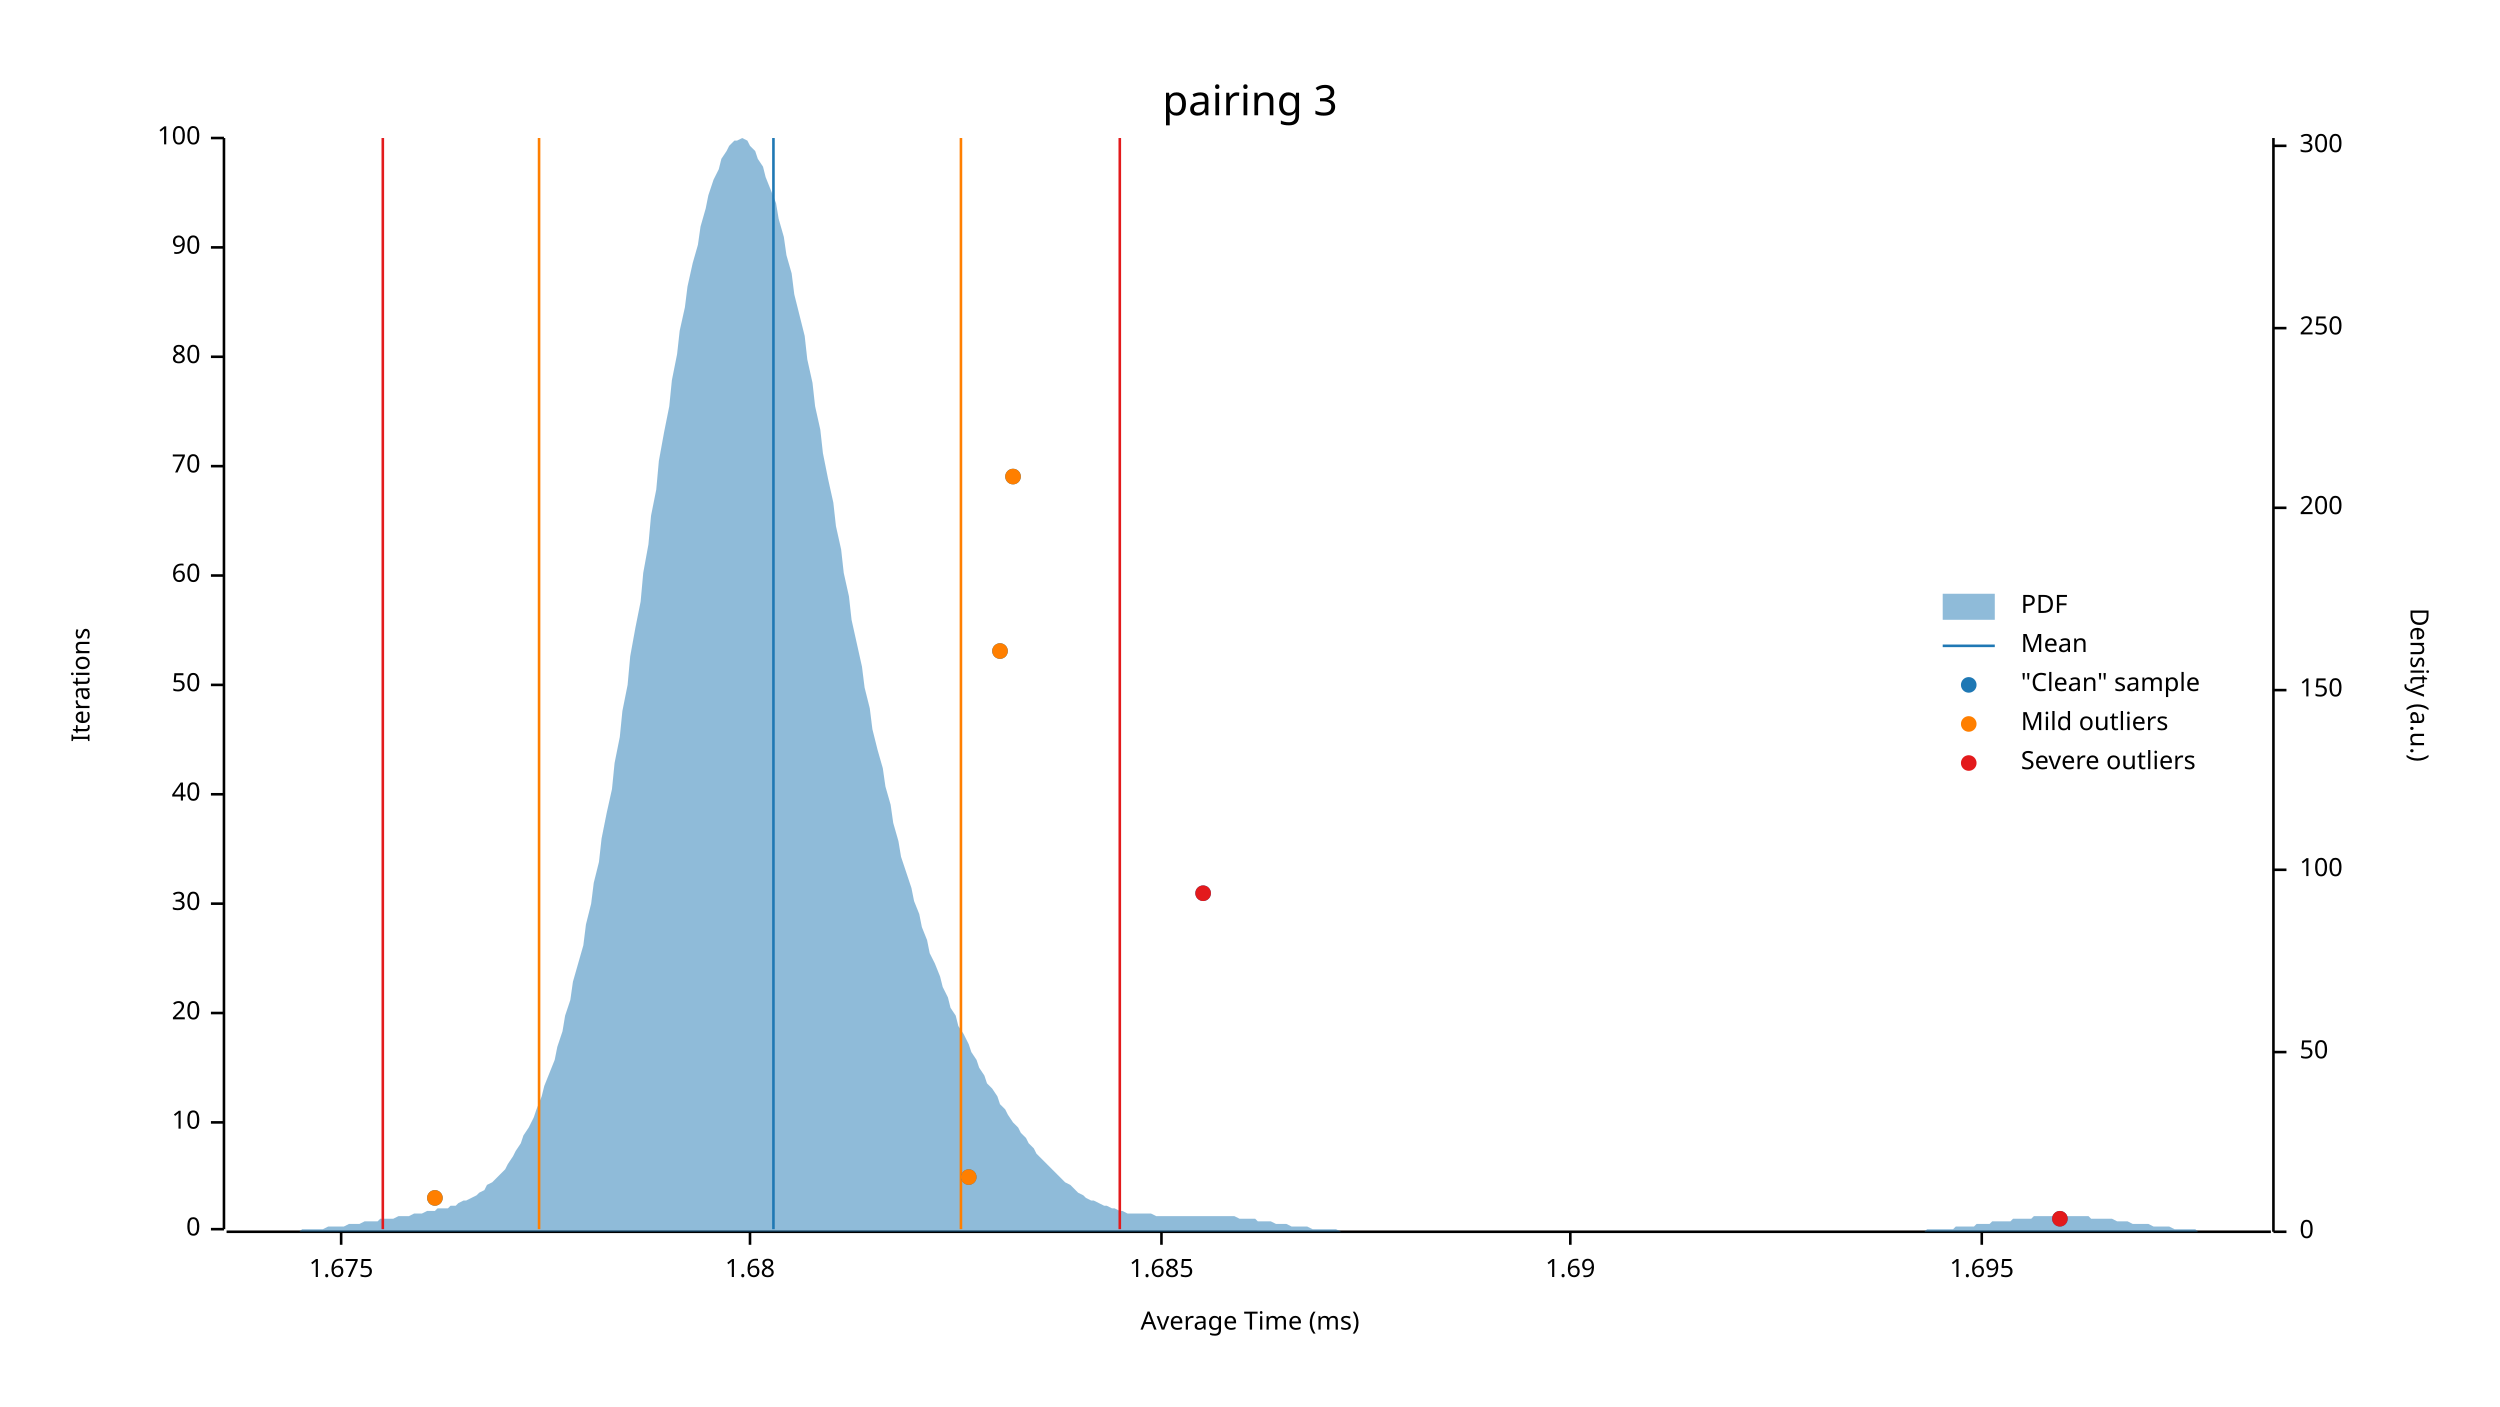
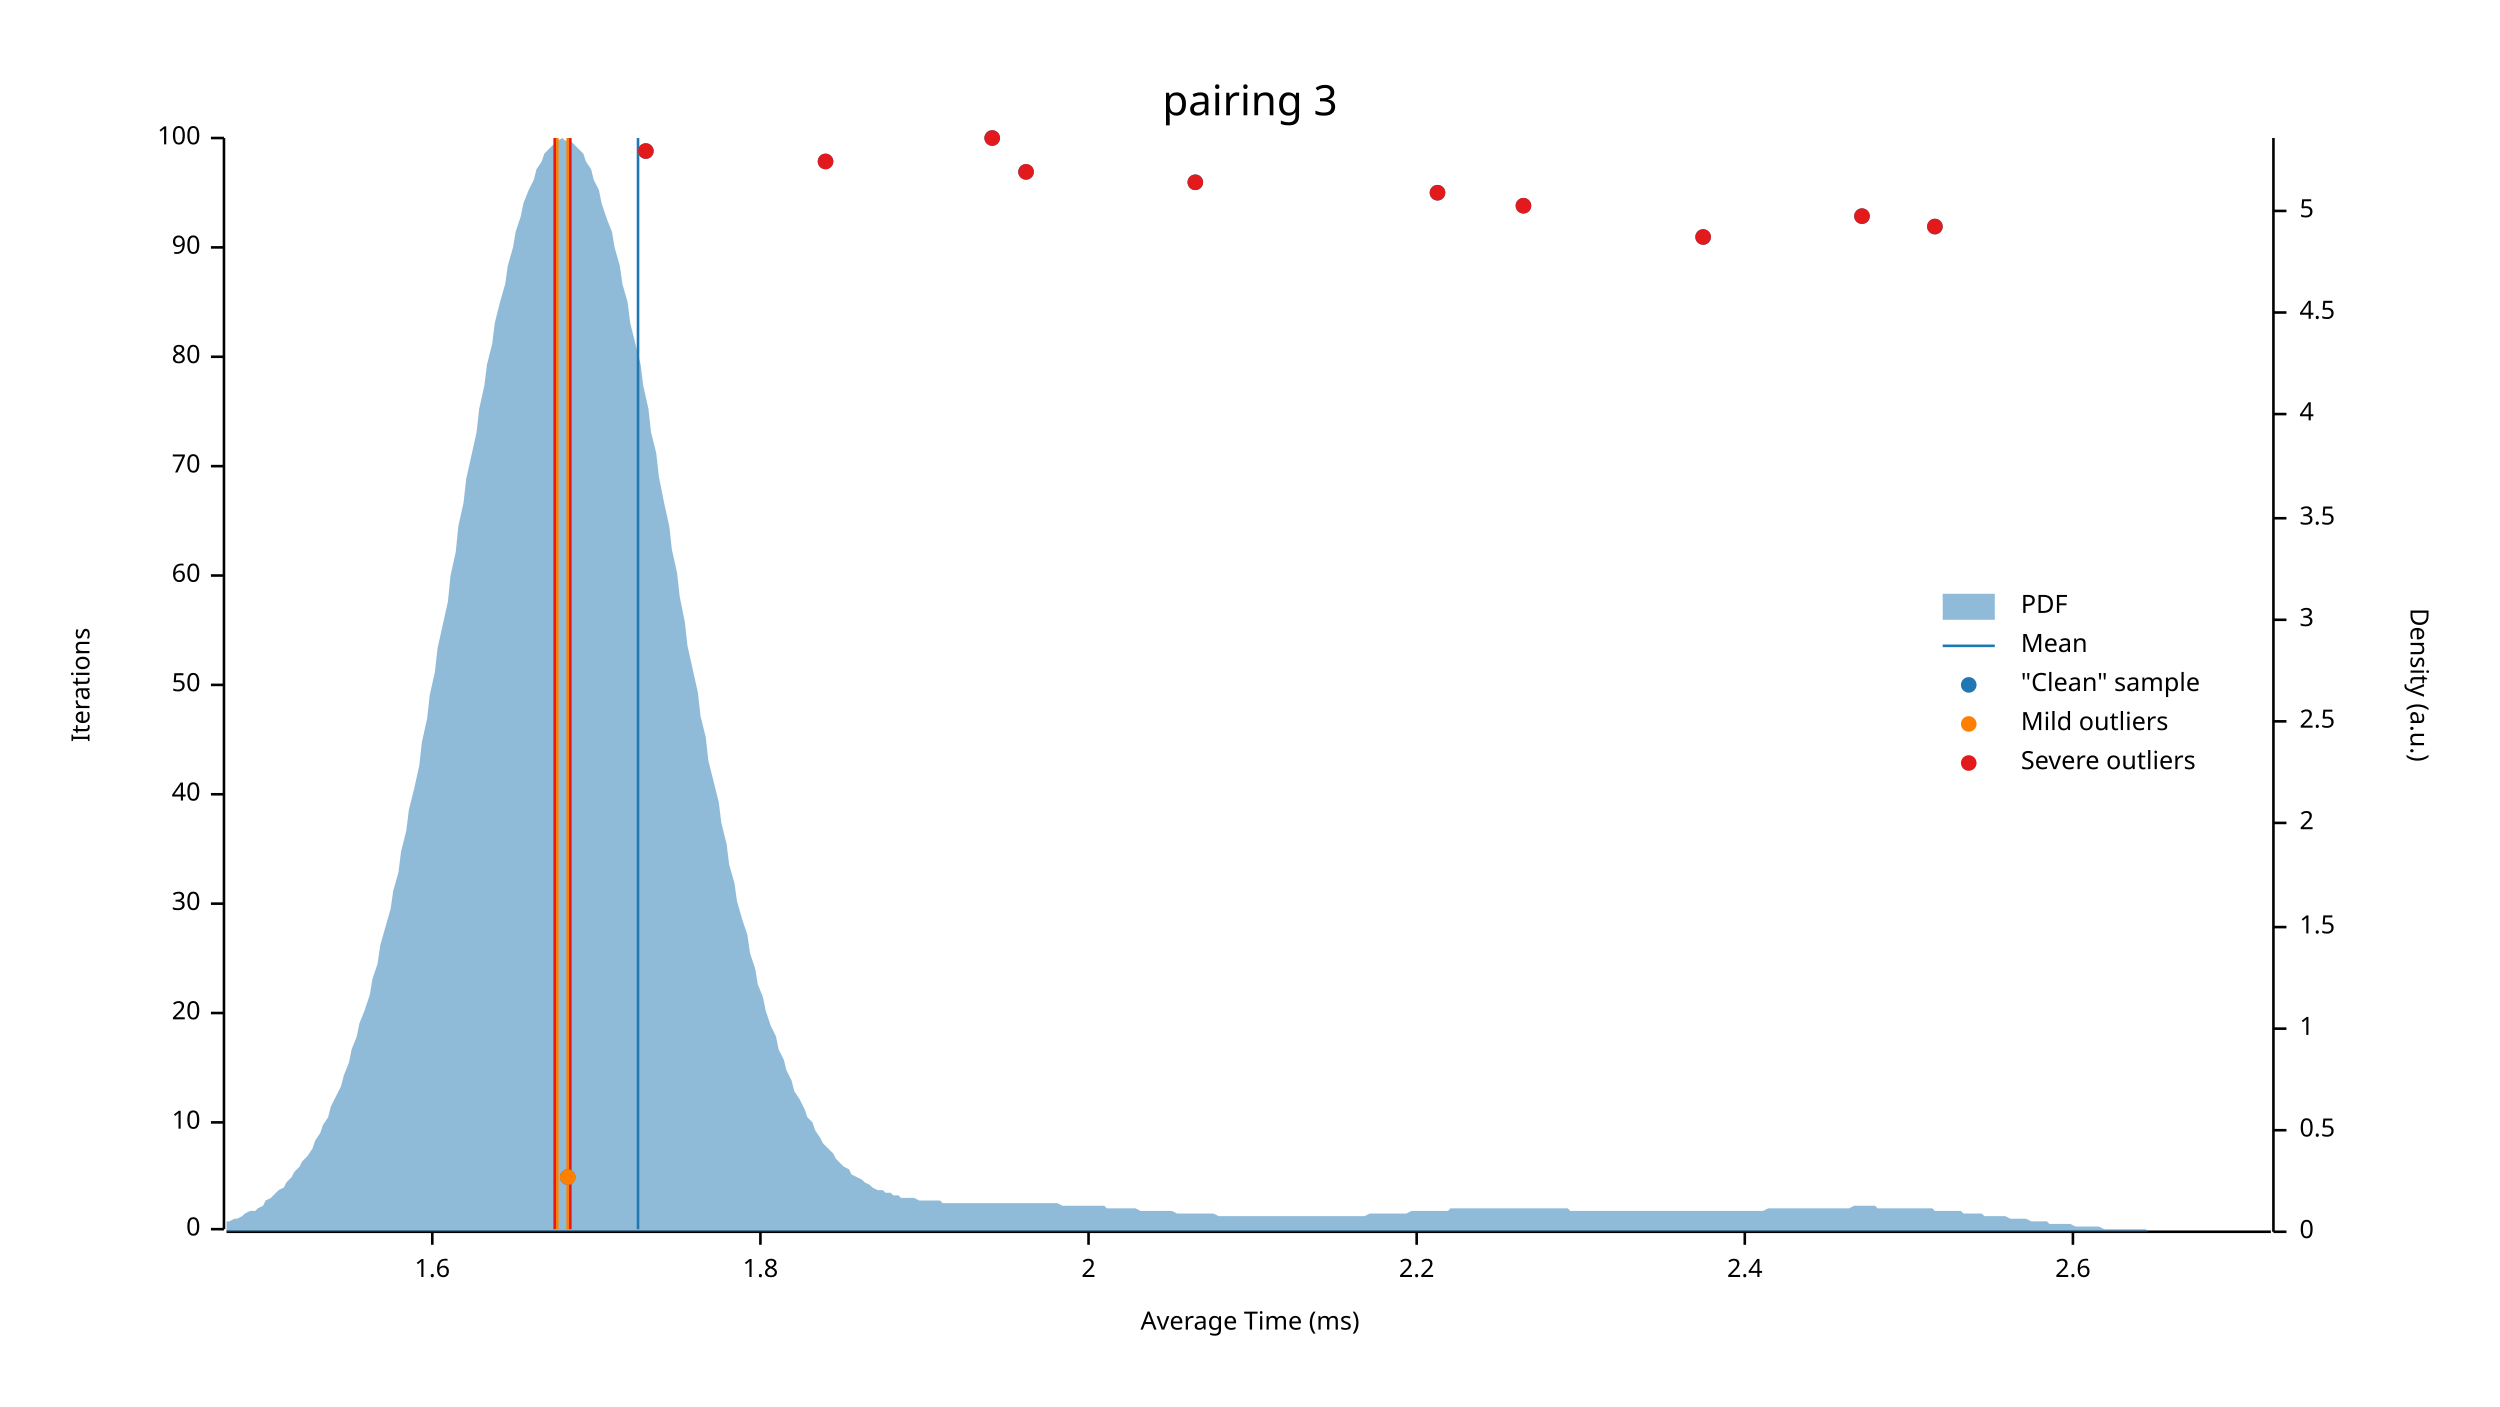
<svg xmlns="http://www.w3.org/2000/svg" width="960" height="540" viewBox="0 0 960 540">
  <text x="480" y="32" dy="0.76em" text-anchor="middle" font-family="sans-serif" font-size="16.129" opacity="1" fill="#000000">
pairing 3
</text>
  <text x="27" y="263" dy="0.76em" text-anchor="middle" font-family="sans-serif" font-size="9.677" opacity="1" fill="#000000" transform="rotate(270, 27, 263)">
Iterations
</text>
  <text x="480" y="513" dy="-0.5ex" text-anchor="middle" font-family="sans-serif" font-size="9.677" opacity="1" fill="#000000">
Average Time (ms)
</text>
  <polyline fill="none" opacity="1" stroke="#000000" stroke-width="1" points="86,53 86,472 " />
  <text x="77" y="472" dy="0.5ex" text-anchor="end" font-family="sans-serif" font-size="9.677" opacity="1" fill="#000000">
0
</text>
  <polyline fill="none" opacity="1" stroke="#000000" stroke-width="1" points="81,472 86,472 " />
  <text x="77" y="431" dy="0.5ex" text-anchor="end" font-family="sans-serif" font-size="9.677" opacity="1" fill="#000000">
10
</text>
  <polyline fill="none" opacity="1" stroke="#000000" stroke-width="1" points="81,431 86,431 " />
  <text x="77" y="389" dy="0.5ex" text-anchor="end" font-family="sans-serif" font-size="9.677" opacity="1" fill="#000000">
20
</text>
  <polyline fill="none" opacity="1" stroke="#000000" stroke-width="1" points="81,389 86,389 " />
  <text x="77" y="347" dy="0.5ex" text-anchor="end" font-family="sans-serif" font-size="9.677" opacity="1" fill="#000000">
30
</text>
  <polyline fill="none" opacity="1" stroke="#000000" stroke-width="1" points="81,347 86,347 " />
  <text x="77" y="305" dy="0.5ex" text-anchor="end" font-family="sans-serif" font-size="9.677" opacity="1" fill="#000000">
40
</text>
  <polyline fill="none" opacity="1" stroke="#000000" stroke-width="1" points="81,305 86,305 " />
  <text x="77" y="263" dy="0.5ex" text-anchor="end" font-family="sans-serif" font-size="9.677" opacity="1" fill="#000000">
50
</text>
  <polyline fill="none" opacity="1" stroke="#000000" stroke-width="1" points="81,263 86,263 " />
  <text x="77" y="221" dy="0.5ex" text-anchor="end" font-family="sans-serif" font-size="9.677" opacity="1" fill="#000000">
60
</text>
  <polyline fill="none" opacity="1" stroke="#000000" stroke-width="1" points="81,221 86,221 " />
  <text x="77" y="179" dy="0.5ex" text-anchor="end" font-family="sans-serif" font-size="9.677" opacity="1" fill="#000000">
70
</text>
  <polyline fill="none" opacity="1" stroke="#000000" stroke-width="1" points="81,179 86,179 " />
  <text x="77" y="137" dy="0.5ex" text-anchor="end" font-family="sans-serif" font-size="9.677" opacity="1" fill="#000000">
80
</text>
  <polyline fill="none" opacity="1" stroke="#000000" stroke-width="1" points="81,137 86,137 " />
  <text x="77" y="95" dy="0.5ex" text-anchor="end" font-family="sans-serif" font-size="9.677" opacity="1" fill="#000000">
90
</text>
  <polyline fill="none" opacity="1" stroke="#000000" stroke-width="1" points="81,95 86,95 " />
  <text x="77" y="53" dy="0.5ex" text-anchor="end" font-family="sans-serif" font-size="9.677" opacity="1" fill="#000000">
100
</text>
  <polyline fill="none" opacity="1" stroke="#000000" stroke-width="1" points="81,53 86,53 " />
  <polyline fill="none" opacity="1" stroke="#000000" stroke-width="1" points="87,473 872,473 " />
-   <text x="131" y="483" dy="0.76em" text-anchor="middle" font-family="sans-serif" font-size="9.677" opacity="1" fill="#000000">
- 1.675
+   <text x="166" y="483" dy="0.76em" text-anchor="middle" font-family="sans-serif" font-size="9.677" opacity="1" fill="#000000">
+ 1.6
</text>
-   <polyline fill="none" opacity="1" stroke="#000000" stroke-width="1" points="131,473 131,478 " />
-   <text x="288" y="483" dy="0.76em" text-anchor="middle" font-family="sans-serif" font-size="9.677" opacity="1" fill="#000000">
- 1.68
+   <polyline fill="none" opacity="1" stroke="#000000" stroke-width="1" points="166,473 166,478 " />
+   <text x="292" y="483" dy="0.76em" text-anchor="middle" font-family="sans-serif" font-size="9.677" opacity="1" fill="#000000">
+ 1.8
</text>
-   <polyline fill="none" opacity="1" stroke="#000000" stroke-width="1" points="288,473 288,478 " />
-   <text x="446" y="483" dy="0.76em" text-anchor="middle" font-family="sans-serif" font-size="9.677" opacity="1" fill="#000000">
- 1.685
+   <polyline fill="none" opacity="1" stroke="#000000" stroke-width="1" points="292,473 292,478 " />
+   <text x="418" y="483" dy="0.76em" text-anchor="middle" font-family="sans-serif" font-size="9.677" opacity="1" fill="#000000">
+ 2
</text>
-   <polyline fill="none" opacity="1" stroke="#000000" stroke-width="1" points="446,473 446,478 " />
-   <text x="603" y="483" dy="0.76em" text-anchor="middle" font-family="sans-serif" font-size="9.677" opacity="1" fill="#000000">
- 1.69
+   <polyline fill="none" opacity="1" stroke="#000000" stroke-width="1" points="418,473 418,478 " />
+   <text x="544" y="483" dy="0.76em" text-anchor="middle" font-family="sans-serif" font-size="9.677" opacity="1" fill="#000000">
+ 2.2
</text>
-   <polyline fill="none" opacity="1" stroke="#000000" stroke-width="1" points="603,473 603,478 " />
-   <text x="761" y="483" dy="0.76em" text-anchor="middle" font-family="sans-serif" font-size="9.677" opacity="1" fill="#000000">
- 1.695
+   <polyline fill="none" opacity="1" stroke="#000000" stroke-width="1" points="544,473 544,478 " />
+   <text x="670" y="483" dy="0.76em" text-anchor="middle" font-family="sans-serif" font-size="9.677" opacity="1" fill="#000000">
+ 2.4
</text>
-   <polyline fill="none" opacity="1" stroke="#000000" stroke-width="1" points="761,473 761,478 " />
+   <polyline fill="none" opacity="1" stroke="#000000" stroke-width="1" points="670,473 670,478 " />
+   <text x="796" y="483" dy="0.76em" text-anchor="middle" font-family="sans-serif" font-size="9.677" opacity="1" fill="#000000">
+ 2.6
+ </text>
+   <polyline fill="none" opacity="1" stroke="#000000" stroke-width="1" points="796,473 796,478 " />
  <text x="933" y="263" dy="0.76em" text-anchor="middle" font-family="sans-serif" font-size="9.677" opacity="1" fill="#000000" transform="rotate(90, 933, 263)">
Density (a.u.)
</text>
  <polyline fill="none" opacity="1" stroke="#000000" stroke-width="1" points="873,53 873,473 " />
  <text x="883" y="473" dy="0.5ex" text-anchor="start" font-family="sans-serif" font-size="9.677" opacity="1" fill="#000000">
0
</text>
  <polyline fill="none" opacity="1" stroke="#000000" stroke-width="1" points="873,473 878,473 " />
-   <text x="883" y="404" dy="0.5ex" text-anchor="start" font-family="sans-serif" font-size="9.677" opacity="1" fill="#000000">
- 50
+   <text x="883" y="434" dy="0.5ex" text-anchor="start" font-family="sans-serif" font-size="9.677" opacity="1" fill="#000000">
+ 0.5
</text>
-   <polyline fill="none" opacity="1" stroke="#000000" stroke-width="1" points="873,404 878,404 " />
-   <text x="883" y="334" dy="0.5ex" text-anchor="start" font-family="sans-serif" font-size="9.677" opacity="1" fill="#000000">
- 100
+   <polyline fill="none" opacity="1" stroke="#000000" stroke-width="1" points="873,434 878,434 " />
+   <text x="883" y="395" dy="0.5ex" text-anchor="start" font-family="sans-serif" font-size="9.677" opacity="1" fill="#000000">
+ 1
</text>
-   <polyline fill="none" opacity="1" stroke="#000000" stroke-width="1" points="873,334 878,334 " />
-   <text x="883" y="265" dy="0.5ex" text-anchor="start" font-family="sans-serif" font-size="9.677" opacity="1" fill="#000000">
- 150
+   <polyline fill="none" opacity="1" stroke="#000000" stroke-width="1" points="873,395 878,395 " />
+   <text x="883" y="356" dy="0.5ex" text-anchor="start" font-family="sans-serif" font-size="9.677" opacity="1" fill="#000000">
+ 1.5
</text>
-   <polyline fill="none" opacity="1" stroke="#000000" stroke-width="1" points="873,265 878,265 " />
-   <text x="883" y="195" dy="0.5ex" text-anchor="start" font-family="sans-serif" font-size="9.677" opacity="1" fill="#000000">
- 200
+   <polyline fill="none" opacity="1" stroke="#000000" stroke-width="1" points="873,356 878,356 " />
+   <text x="883" y="316" dy="0.5ex" text-anchor="start" font-family="sans-serif" font-size="9.677" opacity="1" fill="#000000">
+ 2
</text>
-   <polyline fill="none" opacity="1" stroke="#000000" stroke-width="1" points="873,195 878,195 " />
-   <text x="883" y="126" dy="0.5ex" text-anchor="start" font-family="sans-serif" font-size="9.677" opacity="1" fill="#000000">
- 250
+   <polyline fill="none" opacity="1" stroke="#000000" stroke-width="1" points="873,316 878,316 " />
+   <text x="883" y="277" dy="0.5ex" text-anchor="start" font-family="sans-serif" font-size="9.677" opacity="1" fill="#000000">
+ 2.5
</text>
-   <polyline fill="none" opacity="1" stroke="#000000" stroke-width="1" points="873,126 878,126 " />
-   <text x="883" y="56" dy="0.5ex" text-anchor="start" font-family="sans-serif" font-size="9.677" opacity="1" fill="#000000">
- 300
+   <polyline fill="none" opacity="1" stroke="#000000" stroke-width="1" points="873,277 878,277 " />
+   <text x="883" y="238" dy="0.5ex" text-anchor="start" font-family="sans-serif" font-size="9.677" opacity="1" fill="#000000">
+ 3
</text>
-   <polyline fill="none" opacity="1" stroke="#000000" stroke-width="1" points="873,56 878,56 " />
-   <polygon opacity="0.5" fill="#1F78B4" points="87,473 88,473 90,473 91,473 93,473 94,473 96,473 98,473 99,473 101,473 102,473 104,473 105,473 107,473 109,473 110,473 112,473 113,473 115,473 116,472 118,472 120,472 121,472 123,472 124,472 126,471 127,471 129,471 131,471 132,471 134,470 135,470 137,470 138,470 140,469 142,469 143,469 145,469 146,468 148,468 150,468 151,468 153,467 154,467 156,467 157,467 159,466 161,466 162,466 164,465 165,465 167,465 168,464 170,464 172,464 173,463 175,463 176,462 178,461 179,461 181,460 183,459 184,458 186,457 187,455 189,454 190,453 192,451 194,449 195,447 197,444 198,442 200,439 201,436 203,433 205,429 206,426 208,421 209,417 211,412 213,407 214,402 216,396 217,390 219,384 220,377 222,370 224,363 225,355 227,347 228,339 230,331 231,322 233,312 235,303 236,293 238,283 239,273 241,263 242,252 244,241 246,231 247,220 249,209 250,198 252,188 253,177 255,166 257,156 258,146 260,136 261,127 263,118 264,110 266,101 268,94 269,87 271,80 272,75 274,69 276,65 277,61 279,58 280,56 282,54 283,54 285,53 287,54 288,56 290,58 291,61 293,64 294,68 296,73 298,78 299,84 301,91 302,98 304,105 305,113 307,121 309,129 310,138 312,147 313,156 315,165 316,174 318,184 320,193 321,202 323,211 324,220 326,229 327,238 329,247 331,256 332,264 334,272 335,280 337,288 339,295 340,302 342,309 343,316 345,323 346,329 348,335 350,341 351,346 353,351 354,356 356,361 357,366 359,370 361,375 362,379 364,383 365,387 367,390 368,394 370,397 372,401 373,404 375,407 376,410 378,413 379,416 381,418 383,421 384,424 386,426 387,428 389,431 391,433 392,435 394,437 395,439 397,441 398,443 400,445 402,447 403,448 405,450 406,451 408,453 409,454 411,455 413,457 414,458 416,459 417,460 419,461 420,461 422,462 424,463 425,463 427,464 428,464 430,465 431,465 433,466 435,466 436,466 438,466 439,466 441,466 442,466 444,467 446,467 447,467 449,467 450,467 452,467 454,467 455,467 457,467 458,467 460,467 461,467 463,467 465,467 466,467 468,467 469,467 471,467 472,467 474,467 476,468 477,468 479,468 480,468 482,468 483,469 485,469 487,469 488,469 490,470 491,470 493,470 494,470 496,471 498,471 499,471 501,471 502,471 504,472 505,472 507,472 509,472 510,472 512,472 513,472 515,473 517,473 518,473 520,473 521,473 523,473 524,473 526,473 528,473 529,473 531,473 532,473 534,473 535,473 537,473 539,473 540,473 542,473 543,473 545,473 546,473 548,473 550,473 551,473 553,473 554,473 556,473 557,473 559,473 561,473 562,473 564,473 565,473 567,473 568,473 570,473 572,473 573,473 575,473 576,473 578,473 580,473 581,473 583,473 584,473 586,473 587,473 589,473 591,473 592,473 594,473 595,473 597,473 598,473 600,473 602,473 603,473 605,473 606,473 608,473 609,473 611,473 613,473 614,473 616,473 617,473 619,473 620,473 622,473 624,473 625,473 627,473 628,473 630,473 632,473 633,473 635,473 636,473 638,473 639,473 641,473 643,473 644,473 646,473 647,473 649,473 650,473 652,473 654,473 655,473 657,473 658,473 660,473 661,473 663,473 665,473 666,473 668,473 669,473 671,473 672,473 674,473 676,473 677,473 679,473 680,473 682,473 683,473 685,473 687,473 688,473 690,473 691,473 693,473 695,473 696,473 698,473 699,473 701,473 702,473 704,473 706,473 707,473 709,473 710,473 712,473 713,473 715,473 717,473 718,473 720,473 721,473 723,473 724,473 726,473 728,473 729,473 731,473 732,473 734,473 735,473 737,473 739,473 740,472 742,472 743,472 745,472 746,472 748,472 750,472 751,471 753,471 754,471 756,471 758,471 759,470 761,470 762,470 764,470 765,469 767,469 769,469 770,469 772,469 773,468 775,468 776,468 778,468 780,468 781,467 783,467 784,467 786,467 787,467 789,467 791,467 792,467 794,467 795,467 797,467 798,467 800,467 802,467 803,468 805,468 806,468 808,468 809,468 811,468 813,469 814,469 816,469 817,469 819,470 821,470 822,470 824,470 825,470 827,471 828,471 830,471 832,471 833,471 835,472 836,472 838,472 839,472 841,472 843,472 844,473 846,473 847,473 849,473 850,473 852,473 854,473 855,473 857,473 858,473 860,473 861,473 863,473 865,473 866,473 868,473 869,473 871,473 873,473 873,473 87,473 " />
-   <polyline fill="none" opacity="1" stroke="#1F78B4" stroke-width="1" points="297,472 297,53 " />
-   <polyline fill="none" opacity="1" stroke="#FF7F00" stroke-width="1" points="207,472 207,53 " />
-   <polyline fill="none" opacity="1" stroke="#FF7F00" stroke-width="1" points="369,472 369,53 " />
-   <polyline fill="none" opacity="1" stroke="#E31A1C" stroke-width="1" points="147,472 147,53 " />
-   <polyline fill="none" opacity="1" stroke="#E31A1C" stroke-width="1" points="430,472 430,53 " />
-   <circle cx="791" cy="468" r="3" opacity="1" fill="#1F78B4" stroke="none" stroke-width="1" />
-   <circle cx="167" cy="460" r="3" opacity="1" fill="#1F78B4" stroke="none" stroke-width="1" />
-   <circle cx="372" cy="452" r="3" opacity="1" fill="#1F78B4" stroke="none" stroke-width="1" />
-   <circle cx="462" cy="343" r="3" opacity="1" fill="#1F78B4" stroke="none" stroke-width="1" />
-   <circle cx="384" cy="250" r="3" opacity="1" fill="#1F78B4" stroke="none" stroke-width="1" />
-   <circle cx="389" cy="183" r="3" opacity="1" fill="#1F78B4" stroke="none" stroke-width="1" />
-   <circle cx="167" cy="460" r="3" opacity="1" fill="#FF7F00" stroke="none" stroke-width="1" />
-   <circle cx="372" cy="452" r="3" opacity="1" fill="#FF7F00" stroke="none" stroke-width="1" />
-   <circle cx="384" cy="250" r="3" opacity="1" fill="#FF7F00" stroke="none" stroke-width="1" />
-   <circle cx="389" cy="183" r="3" opacity="1" fill="#FF7F00" stroke="none" stroke-width="1" />
-   <circle cx="791" cy="468" r="3" opacity="1" fill="#E31A1C" stroke="none" stroke-width="1" />
-   <circle cx="462" cy="343" r="3" opacity="1" fill="#E31A1C" stroke="none" stroke-width="1" />
+   <polyline fill="none" opacity="1" stroke="#000000" stroke-width="1" points="873,238 878,238 " />
+   <text x="883" y="199" dy="0.5ex" text-anchor="start" font-family="sans-serif" font-size="9.677" opacity="1" fill="#000000">
+ 3.5
+ </text>
+   <polyline fill="none" opacity="1" stroke="#000000" stroke-width="1" points="873,199 878,199 " />
+   <text x="883" y="159" dy="0.5ex" text-anchor="start" font-family="sans-serif" font-size="9.677" opacity="1" fill="#000000">
+ 4
+ </text>
+   <polyline fill="none" opacity="1" stroke="#000000" stroke-width="1" points="873,159 878,159 " />
+   <text x="883" y="120" dy="0.5ex" text-anchor="start" font-family="sans-serif" font-size="9.677" opacity="1" fill="#000000">
+ 4.5
+ </text>
+   <polyline fill="none" opacity="1" stroke="#000000" stroke-width="1" points="873,120 878,120 " />
+   <text x="883" y="81" dy="0.5ex" text-anchor="start" font-family="sans-serif" font-size="9.677" opacity="1" fill="#000000">
+ 5
+ </text>
+   <polyline fill="none" opacity="1" stroke="#000000" stroke-width="1" points="873,81 878,81 " />
+   <polygon opacity="0.5" fill="#1F78B4" points="87,469 88,469 90,468 91,468 93,467 94,466 96,465 98,465 99,464 101,463 102,461 104,460 105,459 107,457 109,456 110,454 112,452 113,450 115,448 116,446 118,444 120,441 121,438 123,435 124,432 126,429 127,425 129,421 131,417 132,413 134,408 135,403 137,398 138,393 140,388 142,382 143,376 145,370 146,363 148,356 150,349 151,342 153,335 154,327 156,319 157,311 159,303 161,294 162,285 164,276 165,267 167,258 168,249 170,240 172,231 173,221 175,212 176,202 178,193 179,184 181,175 183,166 184,157 186,148 187,140 189,132 190,124 192,116 194,109 195,102 197,95 198,89 200,83 201,78 203,73 205,69 206,65 208,62 209,59 211,57 213,55 214,54 216,53 217,54 219,54 220,55 222,57 224,59 225,62 227,65 228,69 230,73 231,78 233,84 235,89 236,95 238,102 239,109 241,116 242,124 244,132 246,140 247,148 249,157 250,166 252,174 253,183 255,193 257,202 258,211 260,220 261,229 263,239 264,248 266,257 268,266 269,275 271,283 272,292 274,300 276,308 277,316 279,324 280,332 282,339 283,346 285,353 287,359 288,366 290,372 291,378 293,383 294,388 296,394 298,398 299,403 301,407 302,411 304,415 305,419 307,422 309,426 310,429 312,431 313,434 315,437 316,439 318,441 320,443 321,445 323,447 324,448 326,449 327,451 329,452 331,453 332,454 334,455 335,456 337,457 339,457 340,458 342,458 343,459 345,459 346,460 348,460 350,460 351,460 353,461 354,461 356,461 357,461 359,461 361,461 362,462 364,462 365,462 367,462 368,462 370,462 372,462 373,462 375,462 376,462 378,462 379,462 381,462 383,462 384,462 386,462 387,462 389,462 391,462 392,462 394,462 395,462 397,462 398,462 400,462 402,462 403,462 405,462 406,462 408,463 409,463 411,463 413,463 414,463 416,463 417,463 419,463 420,463 422,463 424,463 425,464 427,464 428,464 430,464 431,464 433,464 435,464 436,464 438,465 439,465 441,465 442,465 444,465 446,465 447,465 449,465 450,465 452,466 454,466 455,466 457,466 458,466 460,466 461,466 463,466 465,466 466,466 468,467 469,467 471,467 472,467 474,467 476,467 477,467 479,467 480,467 482,467 483,467 485,467 487,467 488,467 490,467 491,467 493,467 494,467 496,467 498,467 499,467 501,467 502,467 504,467 505,467 507,467 509,467 510,467 512,467 513,467 515,467 517,467 518,467 520,467 521,467 523,467 524,467 526,466 528,466 529,466 531,466 532,466 534,466 535,466 537,466 539,466 540,466 542,465 543,465 545,465 546,465 548,465 550,465 551,465 553,465 554,465 556,465 557,464 559,464 561,464 562,464 564,464 565,464 567,464 568,464 570,464 572,464 573,464 575,464 576,464 578,464 580,464 581,464 583,464 584,464 586,464 587,464 589,464 591,464 592,464 594,464 595,464 597,464 598,464 600,464 602,464 603,465 605,465 606,465 608,465 609,465 611,465 613,465 614,465 616,465 617,465 619,465 620,465 622,465 624,465 625,465 627,465 628,465 630,465 632,465 633,465 635,465 636,465 638,465 639,465 641,465 643,465 644,465 646,465 647,465 649,465 650,465 652,465 654,465 655,465 657,465 658,465 660,465 661,465 663,465 665,465 666,465 668,465 669,465 671,465 672,465 674,465 676,465 677,465 679,464 680,464 682,464 683,464 685,464 687,464 688,464 690,464 691,464 693,464 695,464 696,464 698,464 699,464 701,464 702,464 704,464 706,464 707,464 709,464 710,464 712,463 713,463 715,463 717,463 718,463 720,463 721,464 723,464 724,464 726,464 728,464 729,464 731,464 732,464 734,464 735,464 737,464 739,464 740,464 742,464 743,465 745,465 746,465 748,465 750,465 751,465 753,465 754,466 756,466 758,466 759,466 761,466 762,467 764,467 765,467 767,467 769,467 770,467 772,468 773,468 775,468 776,468 778,468 780,469 781,469 783,469 784,469 786,469 787,470 789,470 791,470 792,470 794,470 795,470 797,471 798,471 800,471 802,471 803,471 805,471 806,471 808,472 809,472 811,472 813,472 814,472 816,472 817,472 819,472 821,472 822,472 824,472 825,473 827,473 828,473 830,473 832,473 833,473 835,473 836,473 838,473 839,473 841,473 843,473 844,473 846,473 847,473 849,473 850,473 852,473 854,473 855,473 857,473 858,473 860,473 861,473 863,473 865,473 866,473 868,473 869,473 871,473 873,473 873,473 87,473 " />
+   <polyline fill="none" opacity="1" stroke="#1F78B4" stroke-width="1" points="245,472 245,53 " />
+   <polyline fill="none" opacity="1" stroke="#FF7F00" stroke-width="1" points="214,472 214,53 " />
+   <polyline fill="none" opacity="1" stroke="#FF7F00" stroke-width="1" points="218,472 218,53 " />
+   <polyline fill="none" opacity="1" stroke="#E31A1C" stroke-width="1" points="213,472 213,53 " />
+   <polyline fill="none" opacity="1" stroke="#E31A1C" stroke-width="1" points="219,472 219,53 " />
+   <circle cx="218" cy="452" r="3" opacity="1" fill="#1F78B4" stroke="none" stroke-width="1" />
+   <circle cx="654" cy="91" r="3" opacity="1" fill="#1F78B4" stroke="none" stroke-width="1" />
+   <circle cx="743" cy="87" r="3" opacity="1" fill="#1F78B4" stroke="none" stroke-width="1" />
+   <circle cx="715" cy="83" r="3" opacity="1" fill="#1F78B4" stroke="none" stroke-width="1" />
+   <circle cx="585" cy="79" r="3" opacity="1" fill="#1F78B4" stroke="none" stroke-width="1" />
+   <circle cx="552" cy="74" r="3" opacity="1" fill="#1F78B4" stroke="none" stroke-width="1" />
+   <circle cx="459" cy="70" r="3" opacity="1" fill="#1F78B4" stroke="none" stroke-width="1" />
+   <circle cx="394" cy="66" r="3" opacity="1" fill="#1F78B4" stroke="none" stroke-width="1" />
+   <circle cx="317" cy="62" r="3" opacity="1" fill="#1F78B4" stroke="none" stroke-width="1" />
+   <circle cx="248" cy="58" r="3" opacity="1" fill="#1F78B4" stroke="none" stroke-width="1" />
+   <circle cx="381" cy="53" r="3" opacity="1" fill="#1F78B4" stroke="none" stroke-width="1" />
+   <circle cx="218" cy="452" r="3" opacity="1" fill="#FF7F00" stroke="none" stroke-width="1" />
+   <circle cx="654" cy="91" r="3" opacity="1" fill="#E31A1C" stroke="none" stroke-width="1" />
+   <circle cx="743" cy="87" r="3" opacity="1" fill="#E31A1C" stroke="none" stroke-width="1" />
+   <circle cx="715" cy="83" r="3" opacity="1" fill="#E31A1C" stroke="none" stroke-width="1" />
+   <circle cx="585" cy="79" r="3" opacity="1" fill="#E31A1C" stroke="none" stroke-width="1" />
+   <circle cx="552" cy="74" r="3" opacity="1" fill="#E31A1C" stroke="none" stroke-width="1" />
+   <circle cx="459" cy="70" r="3" opacity="1" fill="#E31A1C" stroke="none" stroke-width="1" />
+   <circle cx="394" cy="66" r="3" opacity="1" fill="#E31A1C" stroke="none" stroke-width="1" />
+   <circle cx="317" cy="62" r="3" opacity="1" fill="#E31A1C" stroke="none" stroke-width="1" />
+   <circle cx="248" cy="58" r="3" opacity="1" fill="#E31A1C" stroke="none" stroke-width="1" />
+   <circle cx="381" cy="53" r="3" opacity="1" fill="#E31A1C" stroke="none" stroke-width="1" />
  <text x="776" y="228" dy="0.76em" text-anchor="start" font-family="sans-serif" font-size="9.677" opacity="1" fill="#000000">
PDF
</text>
  <text x="776" y="243" dy="0.76em" text-anchor="start" font-family="sans-serif" font-size="9.677" opacity="1" fill="#000000">
Mean
</text>
  <text x="776" y="258" dy="0.76em" text-anchor="start" font-family="sans-serif" font-size="9.677" opacity="1" fill="#000000">
"Clean" sample
</text>
  <text x="776" y="273" dy="0.76em" text-anchor="start" font-family="sans-serif" font-size="9.677" opacity="1" fill="#000000">
Mild outliers
</text>
  <text x="776" y="288" dy="0.76em" text-anchor="start" font-family="sans-serif" font-size="9.677" opacity="1" fill="#000000">
Severe outliers
</text>
  <rect x="746" y="228" width="20" height="10" opacity="0.5" fill="#1F78B4" stroke="none" />
  <polyline fill="none" opacity="1" stroke="#1F78B4" stroke-width="1" points="746,248 766,248 " />
  <circle cx="756" cy="263" r="3" opacity="1" fill="#1F78B4" stroke="none" stroke-width="1" />
  <circle cx="756" cy="278" r="3" opacity="1" fill="#FF7F00" stroke="none" stroke-width="1" />
  <circle cx="756" cy="293" r="3" opacity="1" fill="#E31A1C" stroke="none" stroke-width="1" />
</svg>
